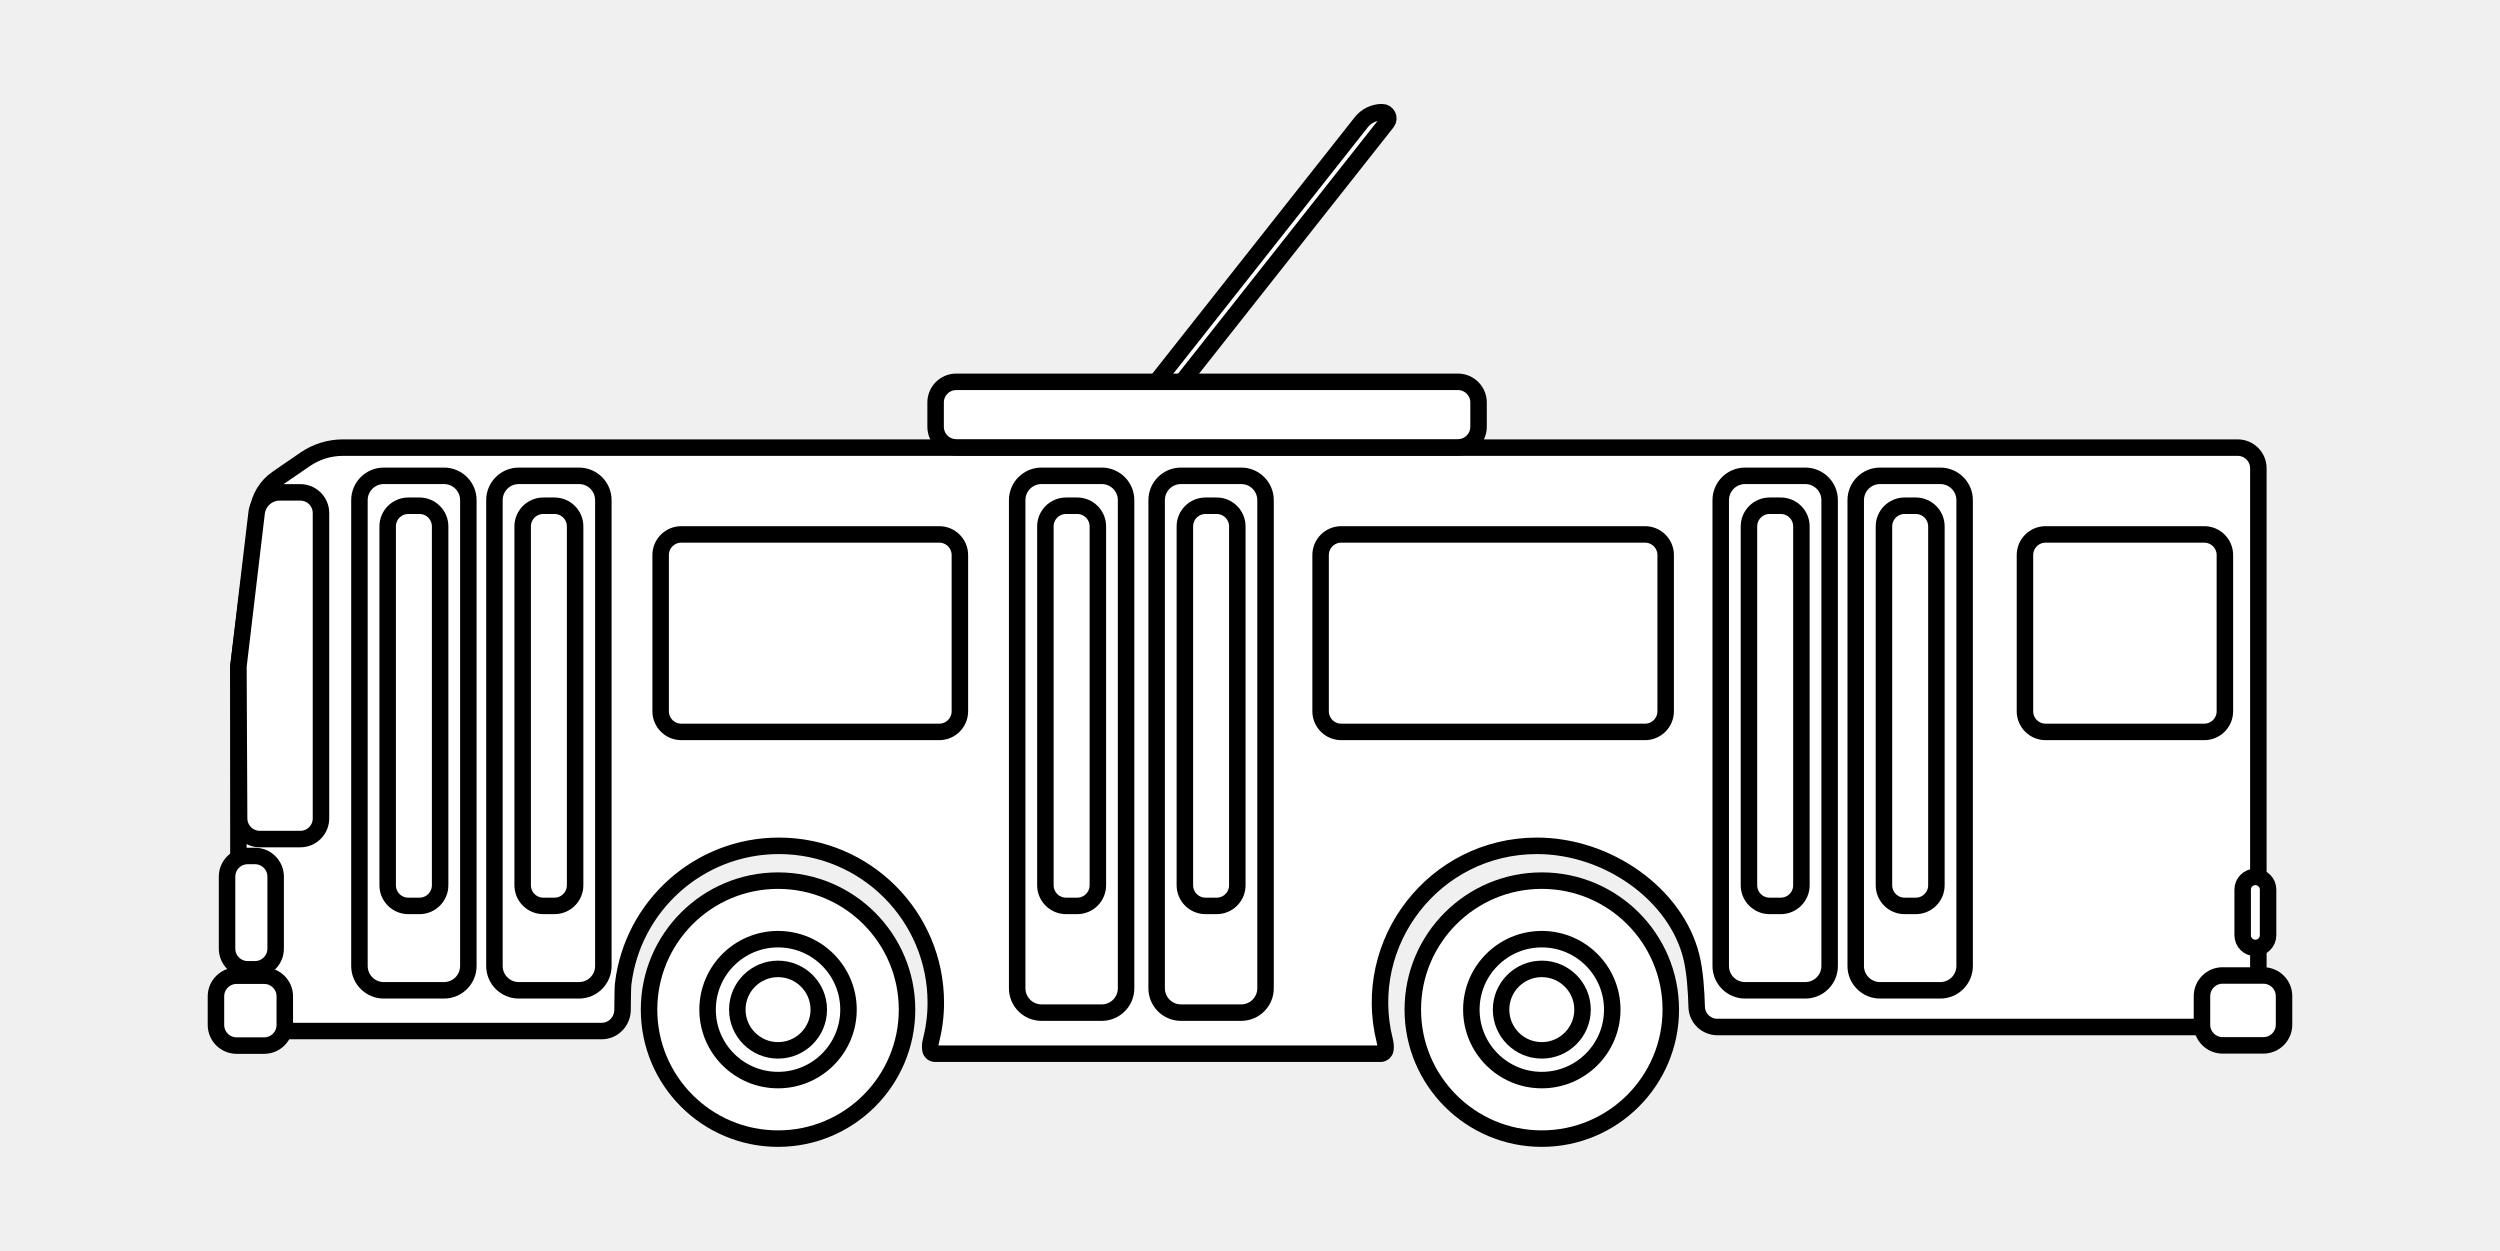
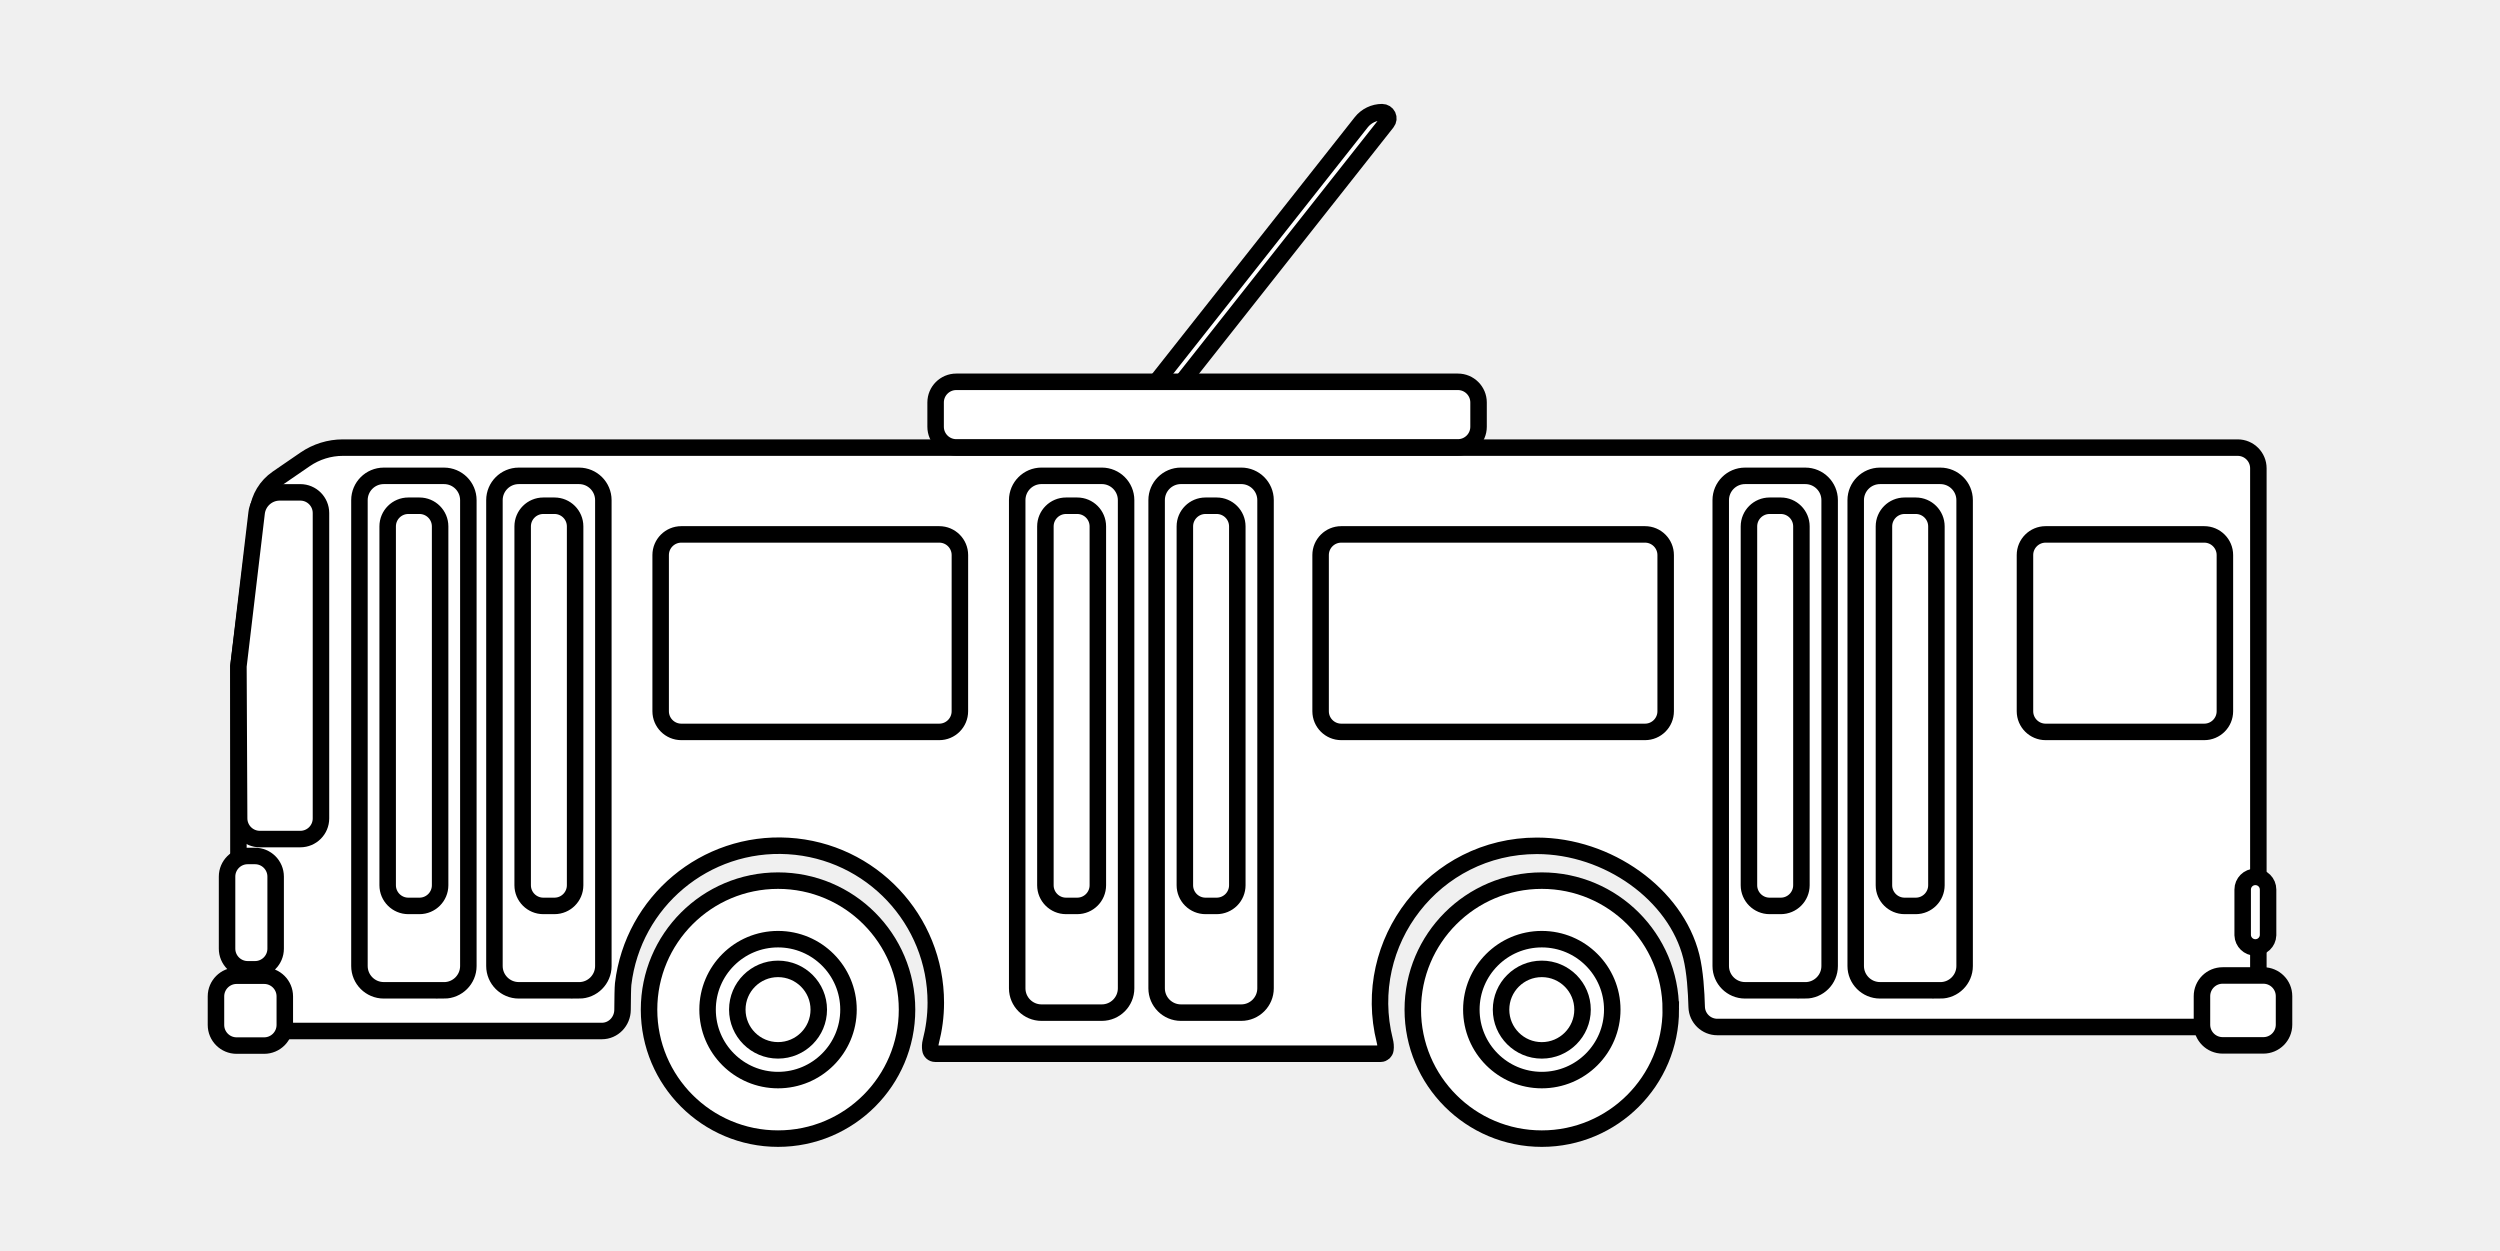
- <svg xmlns="http://www.w3.org/2000/svg" width="120.354mm" height="60.215mm" viewBox="0 0 120.354 60.215" version="1.1" id="svg1">
-   <defs id="defs1" />
-   <g id="layer1" transform="translate(-57.58939,-76.33478)">
-     <g id="g93" transform="matrix(0.2645833,0,0,0.2645833,-36.8292,-9.432251)" style="stroke:#000000;stroke-opacity:1">
-       <path style="fill:#ffffff;stroke:#000000;stroke-width:3;stroke-miterlimit:10;stroke-opacity:1" d="m 609.229,346.408 c 0.588,-0.745 0.058,-1.84 -0.89,-1.84 -1.479,0 -2.883,0.681 -3.8,1.84 l -36.875,46.709 c -0.588,0.745 -0.058,1.84 0.893,1.84 1.476,0 2.88,-0.681 3.796,-1.84 z" id="path64" />
-       <path style="fill:#ffffff;stroke:#000000;stroke-width:3;stroke-miterlimit:10;stroke-opacity:1" d="m 412.385,407.733 c 2.015,-1.384 4.413,-2.128 6.859,-2.128 h 248.634 96.134 c 2.077,0 3.759,1.683 3.759,3.759 v 58.786 39.117 c 0,2.076 -1.682,3.758 -3.759,3.758 h -94.67 c -2.037,0 -3.717,-1.614 -3.768,-3.651 -0.071,-2.732 -0.299,-6.454 -0.985,-9.195 -2.817,-11.271 -15.142,-20.12 -28.093,-20.12 -18.623,0 -32.19,17.513 -27.673,35.476 0.132,0.523 0.194,1.067 0.112,1.6 -0.065,0.425 -0.423,0.751 -0.854,0.751 H 527 c -0.432,0 -0.79,-0.326 -0.852,-0.752 -0.075,-0.482 -0.05,-0.974 0.07,-1.446 0.583,-2.266 0.911,-4.635 0.911,-7.083 0,-15.767 -12.777,-28.546 -28.543,-28.546 -14.616,0 -26.665,10.984 -28.344,25.147 -0.066,0.557 -0.096,2.695 -0.109,4.692 -0.014,2.103 -1.666,3.857 -3.768,3.857 h -62.294 c -2.079,0 -3.77,-1.679 -3.782,-3.758 l -0.051,-8.18 v -54.43 l 3.515,-28.316 c 0.296,-2.367 1.596,-4.508 3.562,-5.858 z" id="path65" />
-       <g id="g66" style="stroke:#000000;stroke-opacity:1">
-         <path style="fill:#ffffff;stroke:#000000;stroke-width:3;stroke-miterlimit:10;stroke-opacity:1" d="m 582.704,508.409 h -10.971 c -2.438,0 -4.421,-1.983 -4.421,-4.422 v -88.83 c 0,-2.439 1.982,-4.422 4.421,-4.422 h 10.971 c 2.438,0 4.421,1.983 4.421,4.422 v 88.83 c 0,2.439 -1.983,4.422 -4.421,4.422 z" id="path66" />
-       </g>
-       <g id="g67" style="stroke:#000000;stroke-opacity:1">
-         <path style="fill:#ffffff;stroke:#000000;stroke-width:3;stroke-miterlimit:10;stroke-opacity:1" d="m 557.327,508.409 h -10.969 c -2.438,0 -4.421,-1.983 -4.421,-4.422 v -88.83 c 0,-2.439 1.982,-4.422 4.421,-4.422 h 10.969 c 2.439,0 4.423,1.983 4.423,4.422 v 88.83 c 0,2.439 -1.983,4.422 -4.423,4.422 z" id="path67" />
-       </g>
-       <g id="g68" style="stroke:#000000;stroke-opacity:1">
-         <path style="fill:#ffffff;stroke:#000000;stroke-width:3;stroke-miterlimit:10;stroke-opacity:1" d="m 462.215,504.349 h -10.97 c -2.44,0 -4.423,-1.983 -4.423,-4.421 v -84.77 c 0,-2.439 1.983,-4.422 4.423,-4.422 h 10.97 c 2.439,0 4.423,1.983 4.423,4.422 v 84.77 c 0,2.437 -1.984,4.421 -4.423,4.421 z" id="path68" />
-       </g>
-       <g id="g69" style="stroke:#000000;stroke-opacity:1">
-         <path style="fill:#ffffff;stroke:#000000;stroke-width:3;stroke-miterlimit:10;stroke-opacity:1" d="M 437.652,504.349 H 426.68 c -2.438,0 -4.421,-1.983 -4.421,-4.421 v -84.77 c 0,-2.439 1.983,-4.422 4.421,-4.422 h 10.972 c 2.438,0 4.422,1.983 4.422,4.422 v 84.77 c 0,2.437 -1.984,4.421 -4.422,4.421 z" id="path69" />
-       </g>
-       <g id="g70" style="stroke:#000000;stroke-opacity:1">
-         <path style="fill:#ffffff;stroke:#000000;stroke-width:3;stroke-miterlimit:10;stroke-opacity:1" d="m 709.905,504.349 h -10.972 c -2.438,0 -4.421,-1.983 -4.421,-4.421 v -84.77 c 0,-2.439 1.983,-4.422 4.421,-4.422 h 10.972 c 2.44,0 4.422,1.983 4.422,4.422 v 84.77 c 0,2.437 -1.982,4.421 -4.422,4.421 z" id="path70" />
-       </g>
-       <g id="g71" style="stroke:#000000;stroke-opacity:1">
-         <path style="fill:#ffffff;stroke:#000000;stroke-width:3;stroke-miterlimit:10;stroke-opacity:1" d="m 685.343,504.349 h -10.972 c -2.438,0 -4.423,-1.983 -4.423,-4.421 v -84.77 c 0,-2.439 1.985,-4.422 4.423,-4.422 h 10.972 c 2.437,0 4.421,1.983 4.421,4.422 v 84.77 c 0,2.437 -1.985,4.421 -4.421,4.421 z" id="path71" />
-       </g>
-       <path style="fill:#ffffff;stroke:#000000;stroke-width:3;stroke-miterlimit:10;stroke-opacity:1" d="m 436.94,485.233 c 0,2.075 -1.684,3.758 -3.761,3.758 h -2.024 c -2.077,0 -3.76,-1.683 -3.76,-3.758 v -65.295 c 0,-2.076 1.683,-3.759 3.76,-3.759 h 2.024 c 2.077,0 3.761,1.683 3.761,3.759 z" id="path72" />
-       <path style="fill:#ffffff;stroke:#000000;stroke-width:3;stroke-miterlimit:10;stroke-opacity:1" d="m 461.502,485.233 c 0,2.075 -1.683,3.758 -3.759,3.758 h -2.026 c -2.075,0 -3.759,-1.683 -3.759,-3.758 v -65.295 c 0,-2.076 1.684,-3.759 3.759,-3.759 h 2.026 c 2.076,0 3.759,1.683 3.759,3.759 z" id="path73" />
-       <path style="fill:#ffffff;stroke:#000000;stroke-width:3;stroke-miterlimit:10;stroke-opacity:1" d="m 581.99,485.233 c 0,2.075 -1.682,3.758 -3.76,3.758 h -2.024 c -2.077,0 -3.759,-1.683 -3.759,-3.758 v -65.295 c 0,-2.076 1.682,-3.759 3.759,-3.759 h 2.024 c 2.078,0 3.76,1.683 3.76,3.759 z" id="path74" />
-       <path style="fill:#ffffff;stroke:#000000;stroke-width:3;stroke-miterlimit:10;stroke-opacity:1" d="m 684.628,485.233 c 0,2.075 -1.683,3.758 -3.759,3.758 h -2.026 c -2.075,0 -3.759,-1.683 -3.759,-3.758 v -65.295 c 0,-2.076 1.684,-3.759 3.759,-3.759 h 2.026 c 2.076,0 3.759,1.683 3.759,3.759 z" id="path75" />
-       <path style="fill:#ffffff;stroke:#000000;stroke-width:3;stroke-miterlimit:10;stroke-opacity:1" d="m 709.192,485.233 c 0,2.075 -1.684,3.758 -3.761,3.758 h -2.024 c -2.077,0 -3.76,-1.683 -3.76,-3.758 v -65.295 c 0,-2.076 1.683,-3.759 3.76,-3.759 h 2.024 c 2.077,0 3.761,1.683 3.761,3.759 z" id="path76" />
-       <path style="fill:#ffffff;stroke:#000000;stroke-width:3;stroke-miterlimit:10;stroke-opacity:1" d="m 556.615,485.233 c 0,2.075 -1.683,3.758 -3.76,3.758 h -2.024 c -2.077,0 -3.761,-1.683 -3.761,-3.758 v -65.295 c 0,-2.076 1.684,-3.759 3.761,-3.759 h 2.024 c 2.077,0 3.76,1.683 3.76,3.759 z" id="path77" />
-       <path style="fill:#ffffff;stroke:#000000;stroke-width:3;stroke-miterlimit:10;stroke-opacity:1" d="m 531.511,453.573 c 0,2.076 -1.681,3.759 -3.758,3.759 h -46.931 c -2.075,0 -3.759,-1.683 -3.759,-3.759 v -28.419 c 0,-2.075 1.684,-3.758 3.759,-3.758 h 46.931 c 2.077,0 3.758,1.683 3.758,3.758 z" id="path78" />
-       <path style="fill:#ffffff;stroke:#000000;stroke-width:3;stroke-miterlimit:10;stroke-opacity:1" d="m 659.93,453.573 c 0,2.076 -1.682,3.759 -3.76,3.759 h -55.266 c -2.076,0 -3.76,-1.683 -3.76,-3.759 v -28.419 c 0,-2.075 1.684,-3.758 3.76,-3.758 h 55.266 c 2.078,0 3.76,1.683 3.76,3.758 z" id="path79" />
-       <path style="fill:#ffffff;stroke:#000000;stroke-width:3;stroke-miterlimit:10;stroke-opacity:1" d="m 761.683,453.573 c 0,2.076 -1.684,3.759 -3.759,3.759 h -28.859 c -2.079,0 -3.761,-1.683 -3.761,-3.759 v -28.419 c 0,-2.075 1.682,-3.758 3.761,-3.758 h 28.859 c 2.075,0 3.759,1.683 3.759,3.758 z" id="path80" />
-       <path style="fill:#ffffff;stroke:#000000;stroke-width:3;stroke-miterlimit:10;stroke-opacity:1" d="m 769.539,494.332 c 0,1.275 -1.037,2.309 -2.313,2.309 -1.273,0 -2.309,-1.034 -2.309,-2.309 v -8.315 c 0,-1.275 1.036,-2.309 2.309,-2.309 1.275,0 2.313,1.034 2.313,2.309 z" id="path81" />
-       <path style="fill:#ffffff;stroke:#000000;stroke-width:3;stroke-miterlimit:10;stroke-opacity:1" d="m 757.512,510.609 c 0,2.076 1.682,3.758 3.761,3.758 h 7.412 c 2.075,0 3.759,-1.683 3.759,-3.758 v -5.202 c 0,-2.075 -1.684,-3.758 -3.759,-3.758 h -7.412 c -2.079,0 -3.761,1.683 -3.761,3.758 z" id="path82" />
-       <path style="fill:#ffffff;stroke:#000000;stroke-width:3;stroke-miterlimit:10;stroke-opacity:1" d="m 396.152,510.649 c 0,2.075 1.683,3.758 3.76,3.758 h 5.006 c 2.075,0 3.759,-1.683 3.759,-3.758 v -5.202 c 0,-2.076 -1.684,-3.758 -3.759,-3.758 h -5.006 c -2.077,0 -3.76,1.683 -3.76,3.758 z" id="path83" />
-       <path style="fill:#ffffff;stroke:#000000;stroke-width:3;stroke-miterlimit:10;stroke-opacity:1" d="m 407.012,496.767 c 0,2.076 -1.683,3.758 -3.76,3.758 h -1.323 c -2.074,0 -3.758,-1.683 -3.758,-3.758 v -13.103 c 0,-2.076 1.684,-3.759 3.758,-3.759 h 1.323 c 2.077,0 3.76,1.683 3.76,3.759 z" id="path84" />
-       <path style="fill:#ffffff;stroke:#000000;stroke-width:3;stroke-miterlimit:10;stroke-opacity:1" d="m 415.26,417.505 c 0,-2.076 -1.683,-3.759 -3.76,-3.759 h -3.748 c -2.143,0 -3.95,1.606 -4.202,3.733 l -3.311,27.908 0.127,27.684 c 0.008,2.079 1.696,3.759 3.776,3.759 h 7.358 c 2.077,0 3.76,-1.683 3.76,-3.759 z" id="path85" />
-       <path style="fill:#ffffff;stroke:#000000;stroke-width:3;stroke-miterlimit:10;stroke-opacity:1" d="m 625.885,401.807 c 0,2.076 -1.684,3.759 -3.76,3.759 h -91.272 c -2.074,0 -3.759,-1.683 -3.759,-3.759 v -4.417 c 0,-2.076 1.685,-3.759 3.759,-3.759 h 91.272 c 2.076,0 3.76,1.683 3.76,3.759 z" id="path86" />
-       <g id="g89" style="stroke:#000000;stroke-opacity:1">
-         <path style="fill:#ffffff;stroke:#000000;stroke-width:3;stroke-miterlimit:10;stroke-opacity:1" d="m 521.894,507.863 c 0,12.962 -10.509,23.471 -23.472,23.471 -12.959,0 -23.468,-10.508 -23.468,-23.471 0,-12.963 10.509,-23.471 23.468,-23.471 12.963,0 23.472,10.508 23.472,23.471 z" id="path87" />
-         <path style="fill:#ffffff;stroke:#000000;stroke-width:3;stroke-miterlimit:10;stroke-opacity:1" d="m 511.244,507.863 c 0,7.081 -5.74,12.82 -12.822,12.82 -7.08,0 -12.818,-5.74 -12.818,-12.82 0,-7.081 5.738,-12.82 12.818,-12.82 7.082,0 12.822,5.739 12.822,12.82 z" id="path88" />
-         <path style="fill:#ffffff;stroke:#000000;stroke-width:3;stroke-miterlimit:10;stroke-opacity:1" d="m 505.836,507.863 c 0,4.092 -3.319,7.411 -7.414,7.411 -4.092,0 -7.408,-3.319 -7.408,-7.411 0,-4.093 3.316,-7.411 7.408,-7.411 4.095,0 7.414,3.318 7.414,7.411 z" id="path89" />
-       </g>
-       <g id="g92" style="stroke:#000000;stroke-opacity:1">
-         <path style="fill:#ffffff;stroke:#000000;stroke-width:3;stroke-miterlimit:10;stroke-opacity:1" d="m 660.863,507.863 c 0,12.962 -10.509,23.471 -23.473,23.471 -12.961,0 -23.47,-10.508 -23.47,-23.471 0,-12.963 10.509,-23.471 23.47,-23.471 12.964,0 23.473,10.508 23.473,23.471 z" id="path90" />
-         <path style="fill:#ffffff;stroke:#000000;stroke-width:3;stroke-miterlimit:10;stroke-opacity:1" d="m 650.212,507.863 c 0,7.081 -5.738,12.82 -12.821,12.82 -7.08,0 -12.818,-5.74 -12.818,-12.82 0,-7.081 5.738,-12.82 12.818,-12.82 7.083,0 12.821,5.739 12.821,12.82 z" id="path91" />
-         <path style="fill:#ffffff;stroke:#000000;stroke-width:3;stroke-miterlimit:10;stroke-opacity:1" d="m 644.804,507.863 c 0,4.092 -3.319,7.411 -7.413,7.411 -4.093,0 -7.409,-3.319 -7.409,-7.411 0,-4.093 3.316,-7.411 7.409,-7.411 4.093,0 7.413,3.318 7.413,7.411 z" id="path92" />
-       </g>
+ <svg xmlns="http://www.w3.org/2000/svg" width="454.881" height="227.584" viewBox="0 0 120.354 60.215">
+   <g stroke="#000">
+     <path d="M66.773 5.887a.3.3 0 00-.235-.487c-.392 0-.763.18-1.006.487l-9.756 12.358a.3.3 0 00.236.487c.39 0 .762-.18 1.004-.487zM14.692 22.112a3.21 3.21 0 011.814-.563h91.22c.55 0 .995.446.995.995v25.904c0 .549-.445.994-.995.994H82.678a.995.995 0 01-.997-.966c-.019-.723-.079-1.708-.26-2.433-.746-2.982-4.007-5.324-7.433-5.324-4.928 0-8.517 4.634-7.322 9.387.035.138.051.282.03.423a.231.231 0 01-.226.199H45.017a.23.23 0 01-.226-.2.956.956 0 01.019-.382c.154-.6.241-1.226.241-1.874a7.552 7.552 0 00-15.051-.9c-.018.148-.026.714-.03 1.242-.003.557-.44 1.02-.996 1.02H12.492a1 1 0 01-1-.993l-.014-2.165V32.075l.93-7.492a2.217 2.217 0 01.942-1.55z" fill="#fff" stroke-width=".794" stroke-miterlimit="10" />
+     <path d="M59.755 48.75h-2.903c-.645 0-1.17-.525-1.17-1.17V24.077c0-.646.525-1.17 1.17-1.17h2.903c.645 0 1.17.524 1.17 1.17V47.58c0 .645-.525 1.17-1.17 1.17zM53.04 48.75H50.14c-.645 0-1.17-.525-1.17-1.17V24.077c0-.646.524-1.17 1.17-1.17h2.902c.645 0 1.17.524 1.17 1.17V47.58c0 .645-.525 1.17-1.17 1.17zM27.876 47.675h-2.903c-.645 0-1.17-.524-1.17-1.17V24.078c0-.645.525-1.17 1.17-1.17h2.903c.645 0 1.17.525 1.17 1.17v22.429c0 .644-.525 1.17-1.17 1.17zM21.377 47.675h-2.903c-.645 0-1.17-.524-1.17-1.17V24.078c0-.645.525-1.17 1.17-1.17h2.903c.645 0 1.17.525 1.17 1.17v22.429c0 .644-.525 1.17-1.17 1.17zM93.41 47.675h-2.903c-.645 0-1.17-.524-1.17-1.17V24.078c0-.645.525-1.17 1.17-1.17h2.903c.646 0 1.17.525 1.17 1.17v22.429c0 .644-.524 1.17-1.17 1.17zM86.912 47.675h-2.903c-.645 0-1.17-.524-1.17-1.17V24.078c0-.645.525-1.17 1.17-1.17h2.903c.645 0 1.17.525 1.17 1.17v22.429c0 .644-.526 1.17-1.17 1.17z" fill="#fff" stroke-width=".794" stroke-miterlimit="10" />
+     <path d="M21.188 42.618a.995.995 0 01-.995.994h-.535a.995.995 0 01-.995-.994V25.342c0-.55.445-.995.995-.995h.535c.55 0 .995.445.995.995zM27.687 42.618a.995.995 0 01-.994.994h-.536a.995.995 0 01-.995-.994V25.342c0-.55.446-.995.995-.995h.536c.549 0 .994.445.994.995zM59.566 42.618a.994.994 0 01-.995.994h-.535a.994.994 0 01-.995-.994V25.342c0-.55.445-.995.995-.995h.535c.55 0 .995.445.995.995zM86.723 42.618a.995.995 0 01-.995.994h-.536a.995.995 0 01-.995-.994V25.342c0-.55.446-.995.995-.995h.536c.55 0 .995.445.995.995zM93.222 42.618a.995.995 0 01-.995.994h-.536a.995.995 0 01-.995-.994V25.342c0-.55.446-.995.995-.995h.536c.55 0 .995.445.995.995zM52.852 42.618a.995.995 0 01-.994.994h-.536a.995.995 0 01-.995-.994V25.342c0-.55.446-.995.995-.995h.536c.55 0 .994.445.994.995zM46.21 34.24c0 .55-.444.995-.994.995H32.8a.995.995 0 01-.995-.994v-7.52c0-.548.446-.994.995-.994h12.417c.55 0 .994.446.994.995zM80.188 34.24c0 .55-.445.995-.995.995H64.571a.995.995 0 01-.995-.994v-7.52c0-.548.445-.994.995-.994h14.622c.55 0 .995.446.995.995zM107.11 34.24c0 .55-.446.995-.995.995H98.48a.995.995 0 01-.995-.994v-7.52c0-.548.445-.994.995-.994h7.635c.55 0 .995.446.995.995zM109.189 45.025a.612.612 0 01-1.223 0v-2.2a.611.611 0 011.223 0zM106.006 49.332c0 .549.445.994.996.994h1.96a.995.995 0 00.995-.994v-1.377a.995.995 0 00-.994-.994h-1.961a.994.994 0 00-.996.994zM10.397 49.342c0 .55.445.994.994.994h1.325a.995.995 0 00.995-.994v-1.376a.995.995 0 00-.995-.994h-1.325a.995.995 0 00-.994.994zM13.27 45.67c0 .549-.445.994-.995.994h-.35a.995.995 0 01-.994-.995v-3.467c0-.549.445-.994.994-.994h.35c.55 0 .995.445.995.994zM15.452 24.698a.995.995 0 00-.995-.995h-.991a1.12 1.12 0 00-1.112.988l-.876 7.384.034 7.325a.999.999 0 00.999.994h1.946c.55 0 .995-.445.995-.994zM71.18 20.544c0 .55-.445.995-.995.995H46.036a.995.995 0 01-.994-.995v-1.168c0-.55.446-.995.994-.995h24.15c.549 0 .994.445.994.995z" fill="#fff" stroke-width=".794" stroke-miterlimit="10" />
+     <g fill="#fff" stroke-width="3" stroke-miterlimit="10">
+       <path d="M43.666 48.605a6.21 6.21 0 11-12.42 0 6.21 6.21 0 0112.42 0z" stroke-width=".794" />
+       <path d="M40.848 48.605a3.392 3.392 0 11-6.784 0 3.392 3.392 0 016.784 0z" stroke-width=".794" />
+       <path d="M39.417 48.605a1.961 1.961 0 11-3.922-.001 1.961 1.961 0 013.922.001z" stroke-width=".794" />
+     </g>
+     <g fill="#fff" stroke-width="3" stroke-miterlimit="10">
+       <path d="M80.435 48.605a6.21 6.21 0 11-12.421 0 6.21 6.21 0 0112.42 0z" stroke-width=".794" />
+       <path d="M77.617 48.605a3.392 3.392 0 11-6.784 0 3.392 3.392 0 016.784 0z" stroke-width=".794" />
+       <path d="M76.186 48.605a1.961 1.961 0 11-3.923 0 1.961 1.961 0 013.923 0z" stroke-width=".794" />
    </g>
  </g>
</svg>
